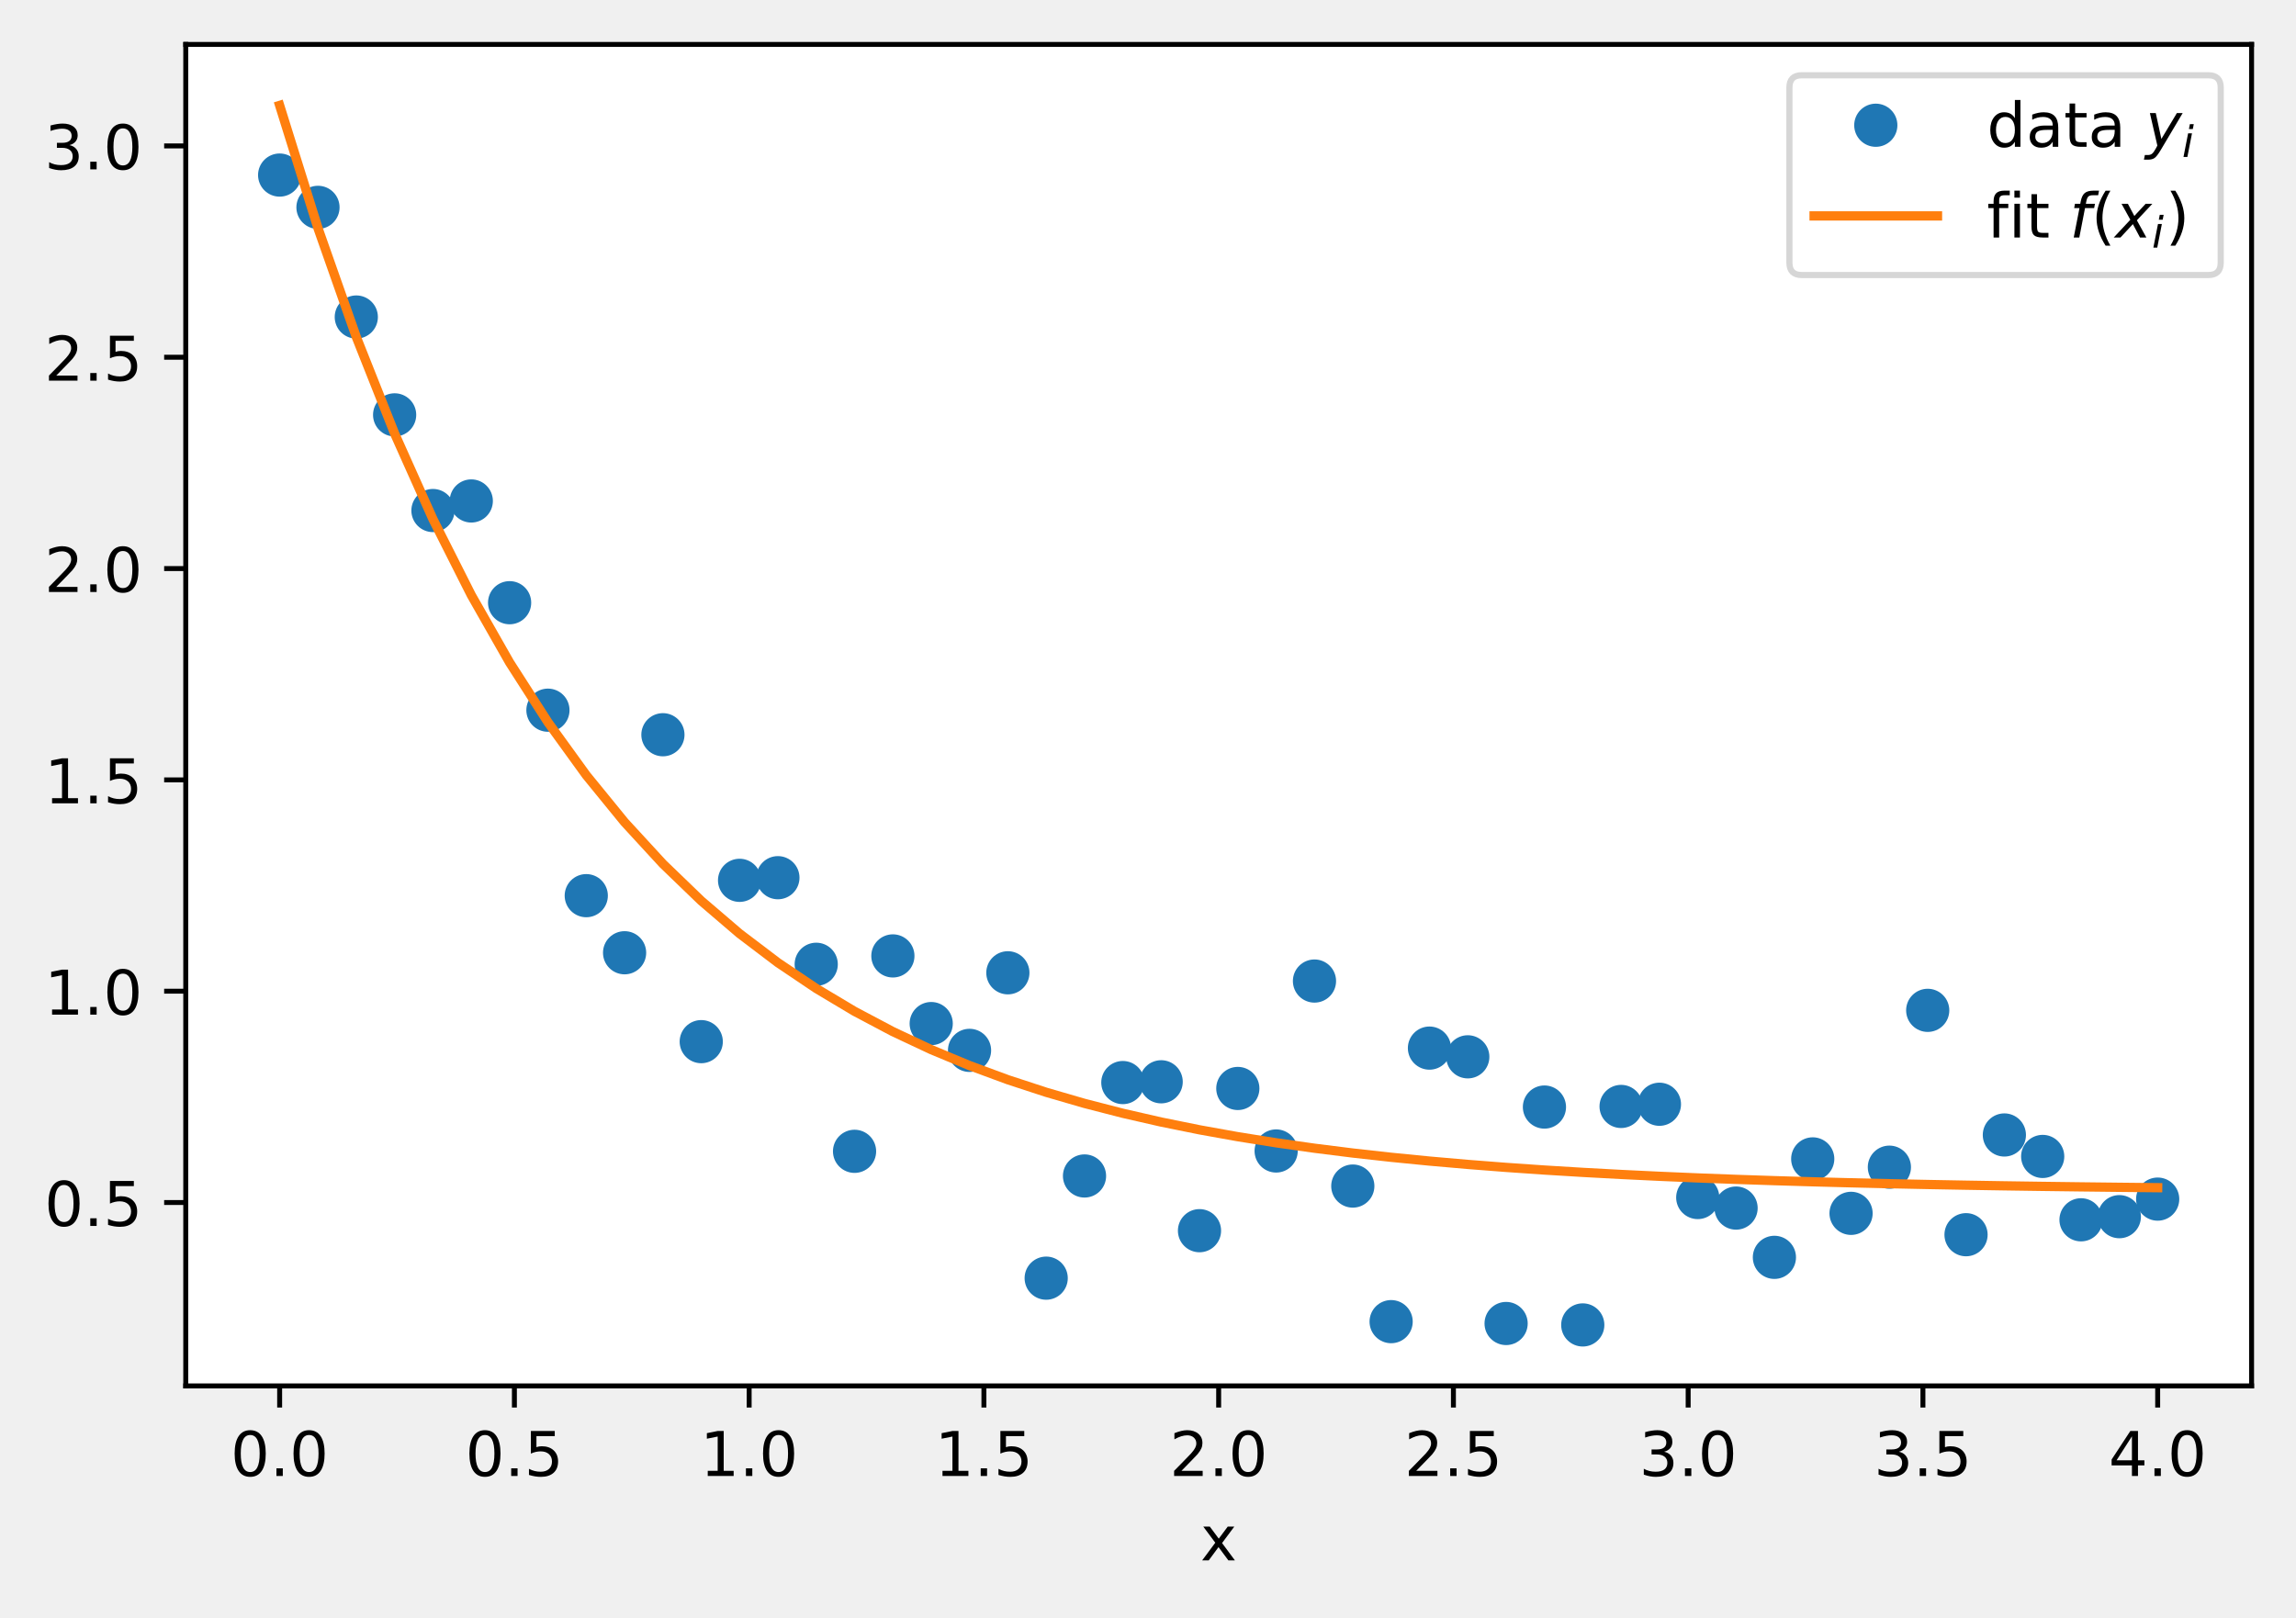
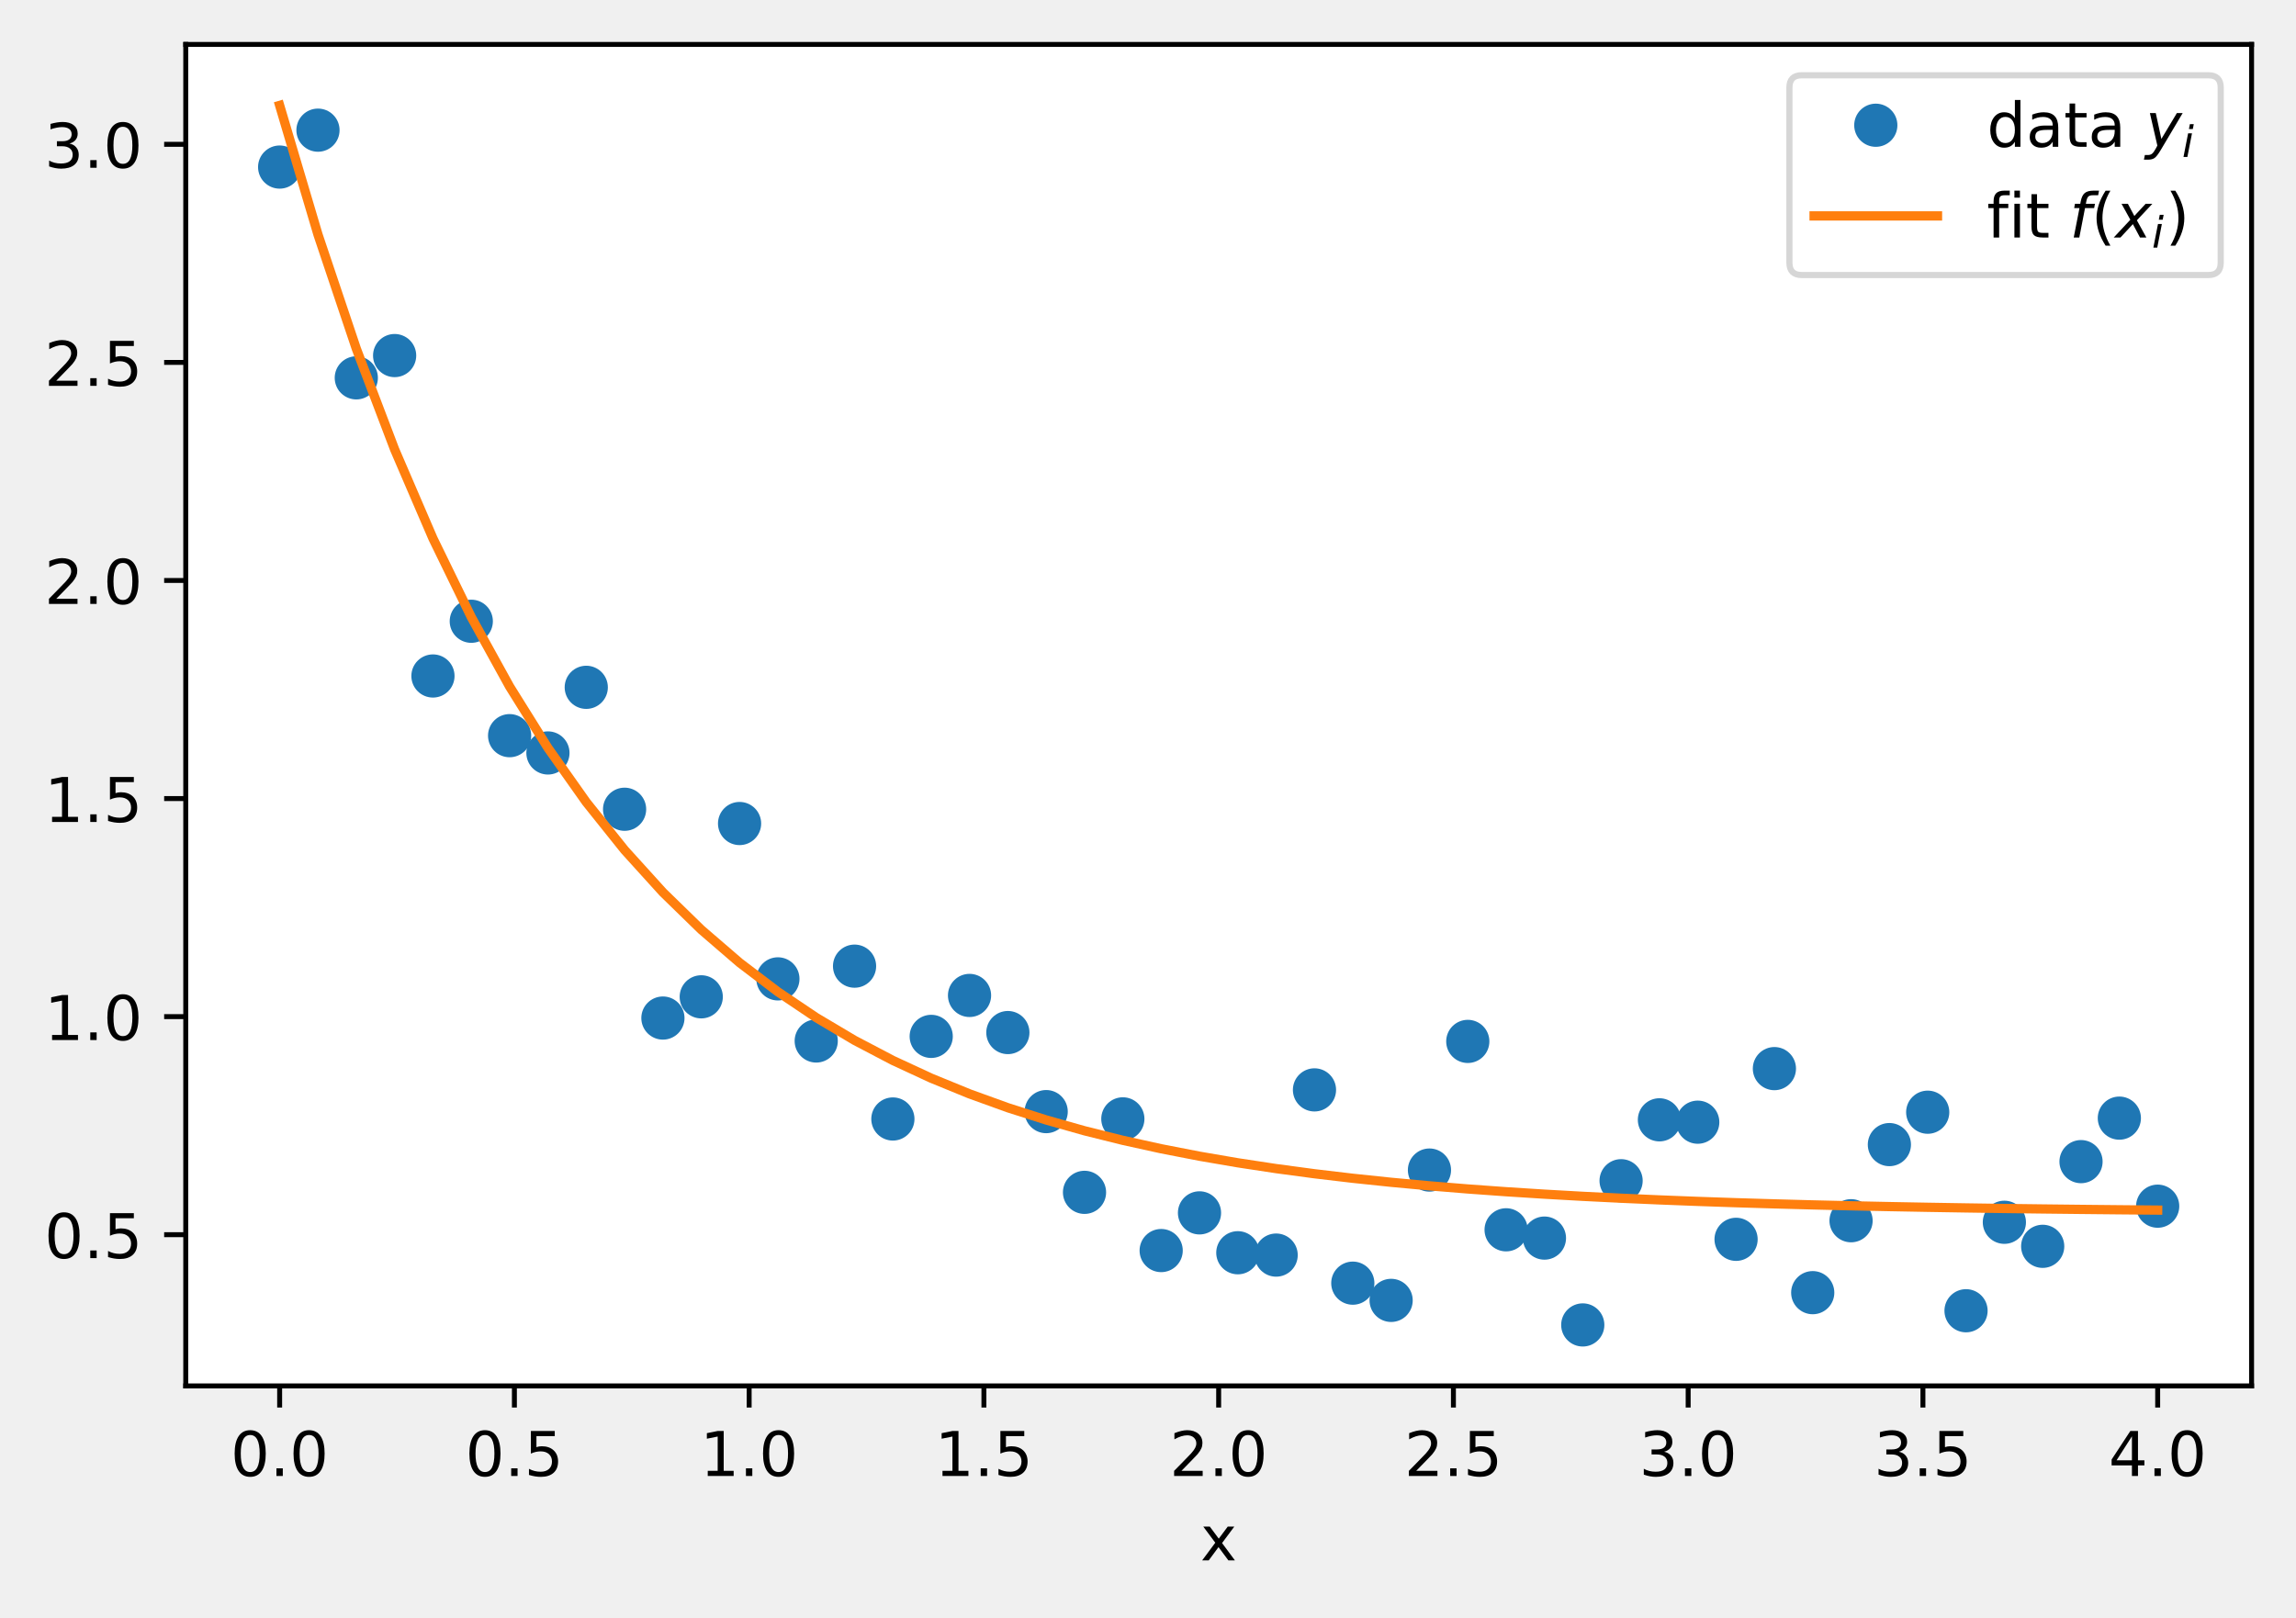
<svg xmlns="http://www.w3.org/2000/svg" xmlns:xlink="http://www.w3.org/1999/xlink" height="262.196pt" version="1.1" viewBox="0 0 372.103 262.196" width="372.103pt">
  <defs>
    <style type="text/css">*{stroke-linecap:butt;stroke-linejoin:round;}</style>
  </defs>
  <g id="figure_1">
    <g id="patch_1">
      <path d="M 0 262.196  L 372.103 262.196  L 372.103 0  L 0 0  z " style="fill:none;" />
    </g>
    <g id="axes_1">
      <g id="patch_2">
        <path d="M 30.103 224.64  L 364.903 224.64  L 364.903 7.2  L 30.103 7.2  z " style="fill:#ffffff;" />
      </g>
      <g id="matplotlib.axis_1">
        <g id="xtick_1">
          <g id="line2d_1">
            <defs>
-               <path d="M 0 0  L 0 3.5  " id="m6d0d1f02db" style="stroke:#000000;stroke-width:0.8;" />
-             </defs>
-             <g>
-               <use style="stroke:#000000;stroke-width:0.8;" x="45.321" xlink:href="#m6d0d1f02db" y="224.64" />
+               <path d="M 0 0  L 0 3.5  " id="m83b0e7fccc" style="stroke:#000000;stroke-width:0.8;" />
+             </defs>
+             <g>
+               <use style="stroke:#000000;stroke-width:0.8;" x="45.321" xlink:href="#m83b0e7fccc" y="224.64" />
            </g>
          </g>
          <g id="text_1">
            <g transform="translate(37.36974 239.2384)scale(0.1 -0.1)">
              <defs>
                <path d="M 31.781 66.406  Q 24.172 66.406 20.328 58.906  Q 16.5 51.422 16.5 36.375  Q 16.5 21.391 20.328 13.891  Q 24.172 6.391 31.781 6.391  Q 39.453 6.391 43.281 13.891  Q 47.125 21.391 47.125 36.375  Q 47.125 51.422 43.281 58.906  Q 39.453 66.406 31.781 66.406  z M 31.781 74.219  Q 44.047 74.219 50.516 64.516  Q 56.984 54.828 56.984 36.375  Q 56.984 17.969 50.516 8.266  Q 44.047 -1.422 31.781 -1.422  Q 19.531 -1.422 13.062 8.266  Q 6.594 17.969 6.594 36.375  Q 6.594 54.828 13.062 64.516  Q 19.531 74.219 31.781 74.219  z " id="DejaVuSans-48" />
                <path d="M 10.688 12.406  L 21 12.406  L 21 0  L 10.688 0  z " id="DejaVuSans-46" />
              </defs>
              <use xlink:href="#DejaVuSans-48" />
              <use x="63.623" xlink:href="#DejaVuSans-46" />
              <use x="95.41" xlink:href="#DejaVuSans-48" />
            </g>
          </g>
        </g>
        <g id="xtick_2">
          <g id="line2d_2">
            <g>
-               <use style="stroke:#000000;stroke-width:0.8;" x="83.367" xlink:href="#m6d0d1f02db" y="224.64" />
+               <use style="stroke:#000000;stroke-width:0.8;" x="83.367" xlink:href="#m83b0e7fccc" y="224.64" />
            </g>
          </g>
          <g id="text_2">
            <g transform="translate(75.4152 239.2384)scale(0.1 -0.1)">
              <defs>
                <path d="M 10.797 72.906  L 49.516 72.906  L 49.516 64.594  L 19.828 64.594  L 19.828 46.734  Q 21.969 47.469 24.109 47.828  Q 26.266 48.188 28.422 48.188  Q 40.625 48.188 47.75 41.5  Q 54.891 34.812 54.891 23.391  Q 54.891 11.625 47.562 5.094  Q 40.234 -1.422 26.906 -1.422  Q 22.312 -1.422 17.547 -0.641  Q 12.797 0.141 7.719 1.703  L 7.719 11.625  Q 12.109 9.234 16.797 8.062  Q 21.484 6.891 26.703 6.891  Q 35.156 6.891 40.078 11.328  Q 45.016 15.766 45.016 23.391  Q 45.016 31 40.078 35.438  Q 35.156 39.891 26.703 39.891  Q 22.75 39.891 18.812 39.016  Q 14.891 38.141 10.797 36.281  z " id="DejaVuSans-53" />
              </defs>
              <use xlink:href="#DejaVuSans-48" />
              <use x="63.623" xlink:href="#DejaVuSans-46" />
              <use x="95.41" xlink:href="#DejaVuSans-53" />
            </g>
          </g>
        </g>
        <g id="xtick_3">
          <g id="line2d_3">
            <g>
-               <use style="stroke:#000000;stroke-width:0.8;" x="121.412" xlink:href="#m6d0d1f02db" y="224.64" />
+               <use style="stroke:#000000;stroke-width:0.8;" x="121.412" xlink:href="#m83b0e7fccc" y="224.64" />
            </g>
          </g>
          <g id="text_3">
            <g transform="translate(113.4607 239.2384)scale(0.1 -0.1)">
              <defs>
                <path d="M 12.406 8.297  L 28.516 8.297  L 28.516 63.922  L 10.984 60.406  L 10.984 69.391  L 28.422 72.906  L 38.281 72.906  L 38.281 8.297  L 54.391 8.297  L 54.391 0  L 12.406 0  z " id="DejaVuSans-49" />
              </defs>
              <use xlink:href="#DejaVuSans-49" />
              <use x="63.623" xlink:href="#DejaVuSans-46" />
              <use x="95.41" xlink:href="#DejaVuSans-48" />
            </g>
          </g>
        </g>
        <g id="xtick_4">
          <g id="line2d_4">
            <g>
-               <use style="stroke:#000000;stroke-width:0.8;" x="159.458" xlink:href="#m6d0d1f02db" y="224.64" />
+               <use style="stroke:#000000;stroke-width:0.8;" x="159.458" xlink:href="#m83b0e7fccc" y="224.64" />
            </g>
          </g>
          <g id="text_4">
            <g transform="translate(151.5061 239.2384)scale(0.1 -0.1)">
              <use xlink:href="#DejaVuSans-49" />
              <use x="63.623" xlink:href="#DejaVuSans-46" />
              <use x="95.41" xlink:href="#DejaVuSans-53" />
            </g>
          </g>
        </g>
        <g id="xtick_5">
          <g id="line2d_5">
            <g>
-               <use style="stroke:#000000;stroke-width:0.8;" x="197.503" xlink:href="#m6d0d1f02db" y="224.64" />
+               <use style="stroke:#000000;stroke-width:0.8;" x="197.503" xlink:href="#m83b0e7fccc" y="224.64" />
            </g>
          </g>
          <g id="text_5">
            <g transform="translate(189.5516 239.2384)scale(0.1 -0.1)">
              <defs>
                <path d="M 19.188 8.297  L 53.609 8.297  L 53.609 0  L 7.328 0  L 7.328 8.297  Q 12.938 14.109 22.625 23.891  Q 32.328 33.688 34.812 36.531  Q 39.547 41.844 41.422 45.531  Q 43.312 49.219 43.312 52.781  Q 43.312 58.594 39.234 62.25  Q 35.156 65.922 28.609 65.922  Q 23.969 65.922 18.812 64.312  Q 13.672 62.703 7.812 59.422  L 7.812 69.391  Q 13.766 71.781 18.938 73  Q 24.125 74.219 28.422 74.219  Q 39.75 74.219 46.484 68.547  Q 53.219 62.891 53.219 53.422  Q 53.219 48.922 51.531 44.891  Q 49.859 40.875 45.406 35.406  Q 44.188 33.984 37.641 27.219  Q 31.109 20.453 19.188 8.297  z " id="DejaVuSans-50" />
              </defs>
              <use xlink:href="#DejaVuSans-50" />
              <use x="63.623" xlink:href="#DejaVuSans-46" />
              <use x="95.41" xlink:href="#DejaVuSans-48" />
            </g>
          </g>
        </g>
        <g id="xtick_6">
          <g id="line2d_6">
            <g>
-               <use style="stroke:#000000;stroke-width:0.8;" x="235.549" xlink:href="#m6d0d1f02db" y="224.64" />
+               <use style="stroke:#000000;stroke-width:0.8;" x="235.549" xlink:href="#m83b0e7fccc" y="224.64" />
            </g>
          </g>
          <g id="text_6">
            <g transform="translate(227.597 239.2384)scale(0.1 -0.1)">
              <use xlink:href="#DejaVuSans-50" />
              <use x="63.623" xlink:href="#DejaVuSans-46" />
              <use x="95.41" xlink:href="#DejaVuSans-53" />
            </g>
          </g>
        </g>
        <g id="xtick_7">
          <g id="line2d_7">
            <g>
-               <use style="stroke:#000000;stroke-width:0.8;" x="273.594" xlink:href="#m6d0d1f02db" y="224.64" />
+               <use style="stroke:#000000;stroke-width:0.8;" x="273.594" xlink:href="#m83b0e7fccc" y="224.64" />
            </g>
          </g>
          <g id="text_7">
            <g transform="translate(265.6425 239.2384)scale(0.1 -0.1)">
              <defs>
                <path d="M 40.578 39.312  Q 47.656 37.797 51.625 33  Q 55.609 28.219 55.609 21.188  Q 55.609 10.406 48.188 4.484  Q 40.766 -1.422 27.094 -1.422  Q 22.516 -1.422 17.656 -0.516  Q 12.797 0.391 7.625 2.203  L 7.625 11.719  Q 11.719 9.328 16.594 8.109  Q 21.484 6.891 26.812 6.891  Q 36.078 6.891 40.938 10.547  Q 45.797 14.203 45.797 21.188  Q 45.797 27.641 41.281 31.266  Q 36.766 34.906 28.719 34.906  L 20.219 34.906  L 20.219 43.016  L 29.109 43.016  Q 36.375 43.016 40.234 45.922  Q 44.094 48.828 44.094 54.297  Q 44.094 59.906 40.109 62.906  Q 36.141 65.922 28.719 65.922  Q 24.656 65.922 20.016 65.031  Q 15.375 64.156 9.812 62.312  L 9.812 71.094  Q 15.438 72.656 20.344 73.438  Q 25.25 74.219 29.594 74.219  Q 40.828 74.219 47.359 69.109  Q 53.906 64.016 53.906 55.328  Q 53.906 49.266 50.438 45.094  Q 46.969 40.922 40.578 39.312  z " id="DejaVuSans-51" />
              </defs>
              <use xlink:href="#DejaVuSans-51" />
              <use x="63.623" xlink:href="#DejaVuSans-46" />
              <use x="95.41" xlink:href="#DejaVuSans-48" />
            </g>
          </g>
        </g>
        <g id="xtick_8">
          <g id="line2d_8">
            <g>
-               <use style="stroke:#000000;stroke-width:0.8;" x="311.639" xlink:href="#m6d0d1f02db" y="224.64" />
+               <use style="stroke:#000000;stroke-width:0.8;" x="311.639" xlink:href="#m83b0e7fccc" y="224.64" />
            </g>
          </g>
          <g id="text_8">
            <g transform="translate(303.6879 239.2384)scale(0.1 -0.1)">
              <use xlink:href="#DejaVuSans-51" />
              <use x="63.623" xlink:href="#DejaVuSans-46" />
              <use x="95.41" xlink:href="#DejaVuSans-53" />
            </g>
          </g>
        </g>
        <g id="xtick_9">
          <g id="line2d_9">
            <g>
-               <use style="stroke:#000000;stroke-width:0.8;" x="349.685" xlink:href="#m6d0d1f02db" y="224.64" />
+               <use style="stroke:#000000;stroke-width:0.8;" x="349.685" xlink:href="#m83b0e7fccc" y="224.64" />
            </g>
          </g>
          <g id="text_9">
            <g transform="translate(341.7334 239.2384)scale(0.1 -0.1)">
              <defs>
                <path d="M 37.797 64.312  L 12.891 25.391  L 37.797 25.391  z M 35.203 72.906  L 47.609 72.906  L 47.609 25.391  L 58.016 25.391  L 58.016 17.188  L 47.609 17.188  L 47.609 0  L 37.797 0  L 37.797 17.188  L 4.891 17.188  L 4.891 26.703  z " id="DejaVuSans-52" />
              </defs>
              <use xlink:href="#DejaVuSans-52" />
              <use x="63.623" xlink:href="#DejaVuSans-46" />
              <use x="95.41" xlink:href="#DejaVuSans-48" />
            </g>
          </g>
        </g>
        <g id="text_10">
          <g transform="translate(194.5437 252.9166)scale(0.1 -0.1)">
            <defs>
              <path d="M 54.891 54.688  L 35.109 28.078  L 55.906 0  L 45.312 0  L 29.391 21.484  L 13.484 0  L 2.875 0  L 24.125 28.609  L 4.688 54.688  L 15.281 54.688  L 29.781 35.203  L 44.281 54.688  z " id="DejaVuSans-120" />
            </defs>
            <use xlink:href="#DejaVuSans-120" />
          </g>
        </g>
      </g>
      <g id="matplotlib.axis_2">
        <g id="ytick_1">
          <g id="line2d_10">
            <defs>
-               <path d="M 0 0  L -3.5 0  " id="mc72e13eeb6" style="stroke:#000000;stroke-width:0.8;" />
-             </defs>
-             <g>
-               <use style="stroke:#000000;stroke-width:0.8;" x="30.103" xlink:href="#mc72e13eeb6" y="194.912" />
+               <path d="M 0 0  L -3.5 0  " id="m82f2e5bacc" style="stroke:#000000;stroke-width:0.8;" />
+             </defs>
+             <g>
+               <use style="stroke:#000000;stroke-width:0.8;" x="30.103" xlink:href="#m82f2e5bacc" y="200.126" />
            </g>
          </g>
          <g id="text_11">
-             <g transform="translate(7.2 198.7108)scale(0.1 -0.1)">
+             <g transform="translate(7.2 203.9256)scale(0.1 -0.1)">
              <use xlink:href="#DejaVuSans-48" />
              <use x="63.623" xlink:href="#DejaVuSans-46" />
              <use x="95.41" xlink:href="#DejaVuSans-53" />
            </g>
          </g>
        </g>
        <g id="ytick_2">
          <g id="line2d_11">
            <g>
-               <use style="stroke:#000000;stroke-width:0.8;" x="30.103" xlink:href="#mc72e13eeb6" y="160.66" />
+               <use style="stroke:#000000;stroke-width:0.8;" x="30.103" xlink:href="#m82f2e5bacc" y="164.78" />
            </g>
          </g>
          <g id="text_12">
-             <g transform="translate(7.2 164.4589)scale(0.1 -0.1)">
+             <g transform="translate(7.2 168.5793)scale(0.1 -0.1)">
              <use xlink:href="#DejaVuSans-49" />
              <use x="63.623" xlink:href="#DejaVuSans-46" />
              <use x="95.41" xlink:href="#DejaVuSans-48" />
            </g>
          </g>
        </g>
        <g id="ytick_3">
          <g id="line2d_12">
            <g>
-               <use style="stroke:#000000;stroke-width:0.8;" x="30.103" xlink:href="#mc72e13eeb6" y="126.408" />
+               <use style="stroke:#000000;stroke-width:0.8;" x="30.103" xlink:href="#m82f2e5bacc" y="129.434" />
            </g>
          </g>
          <g id="text_13">
-             <g transform="translate(7.2 130.2071)scale(0.1 -0.1)">
+             <g transform="translate(7.2 133.2329)scale(0.1 -0.1)">
              <use xlink:href="#DejaVuSans-49" />
              <use x="63.623" xlink:href="#DejaVuSans-46" />
              <use x="95.41" xlink:href="#DejaVuSans-53" />
            </g>
          </g>
        </g>
        <g id="ytick_4">
          <g id="line2d_13">
            <g>
-               <use style="stroke:#000000;stroke-width:0.8;" x="30.103" xlink:href="#mc72e13eeb6" y="92.156" />
+               <use style="stroke:#000000;stroke-width:0.8;" x="30.103" xlink:href="#m82f2e5bacc" y="94.087" />
            </g>
          </g>
          <g id="text_14">
-             <g transform="translate(7.2 95.9553)scale(0.1 -0.1)">
+             <g transform="translate(7.2 97.88648)scale(0.1 -0.1)">
              <use xlink:href="#DejaVuSans-50" />
              <use x="63.623" xlink:href="#DejaVuSans-46" />
              <use x="95.41" xlink:href="#DejaVuSans-48" />
            </g>
          </g>
        </g>
        <g id="ytick_5">
          <g id="line2d_14">
            <g>
-               <use style="stroke:#000000;stroke-width:0.8;" x="30.103" xlink:href="#mc72e13eeb6" y="57.904" />
+               <use style="stroke:#000000;stroke-width:0.8;" x="30.103" xlink:href="#m82f2e5bacc" y="58.741" />
            </g>
          </g>
          <g id="text_15">
-             <g transform="translate(7.2 61.70348)scale(0.1 -0.1)">
+             <g transform="translate(7.2 62.5401)scale(0.1 -0.1)">
              <use xlink:href="#DejaVuSans-50" />
              <use x="63.623" xlink:href="#DejaVuSans-46" />
              <use x="95.41" xlink:href="#DejaVuSans-53" />
            </g>
          </g>
        </g>
        <g id="ytick_6">
          <g id="line2d_15">
            <g>
-               <use style="stroke:#000000;stroke-width:0.8;" x="30.103" xlink:href="#mc72e13eeb6" y="23.652" />
+               <use style="stroke:#000000;stroke-width:0.8;" x="30.103" xlink:href="#m82f2e5bacc" y="23.394" />
            </g>
          </g>
          <g id="text_16">
-             <g transform="translate(7.2 27.45166)scale(0.1 -0.1)">
+             <g transform="translate(7.2 27.19371)scale(0.1 -0.1)">
              <use xlink:href="#DejaVuSans-51" />
              <use x="63.623" xlink:href="#DejaVuSans-46" />
              <use x="95.41" xlink:href="#DejaVuSans-48" />
            </g>
          </g>
        </g>
      </g>
      <g id="line2d_16">
        <defs>
-           <path d="M 0 3  C 0.796 3 1.559 2.684 2.121 2.121  C 2.684 1.559 3 0.796 3 0  C 3 -0.796 2.684 -1.559 2.121 -2.121  C 1.559 -2.684 0.796 -3 0 -3  C -0.796 -3 -1.559 -2.684 -2.121 -2.121  C -2.684 -1.559 -3 -0.796 -3 0  C -3 0.796 -2.684 1.559 -2.121 2.121  C -1.559 2.684 -0.796 3 0 3  z " id="m862b3128be" style="stroke:#1f77b4;" />
+           <path d="M 0 3  C 0.796 3 1.559 2.684 2.121 2.121  C 2.684 1.559 3 0.796 3 0  C 3 -0.796 2.684 -1.559 2.121 -2.121  C 1.559 -2.684 0.796 -3 0 -3  C -0.796 -3 -1.559 -2.684 -2.121 -2.121  C -2.684 -1.559 -3 -0.796 -3 0  C -3 0.796 -2.684 1.559 -2.121 2.121  C -1.559 2.684 -0.796 3 0 3  z " id="mff1ff26189" style="stroke:#1f77b4;" />
        </defs>
-         <g clip-path="url(#pc75cff47f0)">
-           <use style="fill:#1f77b4;stroke:#1f77b4;" x="45.321" xlink:href="#m862b3128be" y="28.376" />
-           <use style="fill:#1f77b4;stroke:#1f77b4;" x="51.533" xlink:href="#m862b3128be" y="33.61" />
-           <use style="fill:#1f77b4;stroke:#1f77b4;" x="57.744" xlink:href="#m862b3128be" y="51.385" />
-           <use style="fill:#1f77b4;stroke:#1f77b4;" x="63.956" xlink:href="#m862b3128be" y="67.245" />
-           <use style="fill:#1f77b4;stroke:#1f77b4;" x="70.167" xlink:href="#m862b3128be" y="82.752" />
-           <use style="fill:#1f77b4;stroke:#1f77b4;" x="76.379" xlink:href="#m862b3128be" y="81.2" />
-           <use style="fill:#1f77b4;stroke:#1f77b4;" x="82.59" xlink:href="#m862b3128be" y="97.691" />
-           <use style="fill:#1f77b4;stroke:#1f77b4;" x="88.802" xlink:href="#m862b3128be" y="115.113" />
-           <use style="fill:#1f77b4;stroke:#1f77b4;" x="95.013" xlink:href="#m862b3128be" y="145.176" />
-           <use style="fill:#1f77b4;stroke:#1f77b4;" x="101.225" xlink:href="#m862b3128be" y="154.43" />
-           <use style="fill:#1f77b4;stroke:#1f77b4;" x="107.436" xlink:href="#m862b3128be" y="119.091" />
-           <use style="fill:#1f77b4;stroke:#1f77b4;" x="113.648" xlink:href="#m862b3128be" y="168.838" />
-           <use style="fill:#1f77b4;stroke:#1f77b4;" x="119.859" xlink:href="#m862b3128be" y="142.691" />
-           <use style="fill:#1f77b4;stroke:#1f77b4;" x="126.071" xlink:href="#m862b3128be" y="142.264" />
-           <use style="fill:#1f77b4;stroke:#1f77b4;" x="132.282" xlink:href="#m862b3128be" y="156.297" />
-           <use style="fill:#1f77b4;stroke:#1f77b4;" x="138.494" xlink:href="#m862b3128be" y="186.615" />
-           <use style="fill:#1f77b4;stroke:#1f77b4;" x="144.705" xlink:href="#m862b3128be" y="154.942" />
-           <use style="fill:#1f77b4;stroke:#1f77b4;" x="150.917" xlink:href="#m862b3128be" y="165.909" />
-           <use style="fill:#1f77b4;stroke:#1f77b4;" x="157.128" xlink:href="#m862b3128be" y="170.253" />
-           <use style="fill:#1f77b4;stroke:#1f77b4;" x="163.34" xlink:href="#m862b3128be" y="157.677" />
-           <use style="fill:#1f77b4;stroke:#1f77b4;" x="169.551" xlink:href="#m862b3128be" y="207.174" />
-           <use style="fill:#1f77b4;stroke:#1f77b4;" x="175.763" xlink:href="#m862b3128be" y="190.611" />
-           <use style="fill:#1f77b4;stroke:#1f77b4;" x="181.974" xlink:href="#m862b3128be" y="175.47" />
-           <use style="fill:#1f77b4;stroke:#1f77b4;" x="188.186" xlink:href="#m862b3128be" y="175.345" />
-           <use style="fill:#1f77b4;stroke:#1f77b4;" x="194.397" xlink:href="#m862b3128be" y="199.479" />
-           <use style="fill:#1f77b4;stroke:#1f77b4;" x="200.609" xlink:href="#m862b3128be" y="176.427" />
-           <use style="fill:#1f77b4;stroke:#1f77b4;" x="206.82" xlink:href="#m862b3128be" y="186.559" />
-           <use style="fill:#1f77b4;stroke:#1f77b4;" x="213.032" xlink:href="#m862b3128be" y="159.015" />
-           <use style="fill:#1f77b4;stroke:#1f77b4;" x="219.243" xlink:href="#m862b3128be" y="192.246" />
-           <use style="fill:#1f77b4;stroke:#1f77b4;" x="225.455" xlink:href="#m862b3128be" y="214.222" />
-           <use style="fill:#1f77b4;stroke:#1f77b4;" x="231.666" xlink:href="#m862b3128be" y="169.885" />
-           <use style="fill:#1f77b4;stroke:#1f77b4;" x="237.878" xlink:href="#m862b3128be" y="171.298" />
-           <use style="fill:#1f77b4;stroke:#1f77b4;" x="244.089" xlink:href="#m862b3128be" y="214.522" />
-           <use style="fill:#1f77b4;stroke:#1f77b4;" x="250.301" xlink:href="#m862b3128be" y="179.439" />
-           <use style="fill:#1f77b4;stroke:#1f77b4;" x="256.512" xlink:href="#m862b3128be" y="214.756" />
-           <use style="fill:#1f77b4;stroke:#1f77b4;" x="262.724" xlink:href="#m862b3128be" y="179.341" />
-           <use style="fill:#1f77b4;stroke:#1f77b4;" x="268.935" xlink:href="#m862b3128be" y="178.986" />
-           <use style="fill:#1f77b4;stroke:#1f77b4;" x="275.147" xlink:href="#m862b3128be" y="194.104" />
-           <use style="fill:#1f77b4;stroke:#1f77b4;" x="281.358" xlink:href="#m862b3128be" y="195.815" />
-           <use style="fill:#1f77b4;stroke:#1f77b4;" x="287.57" xlink:href="#m862b3128be" y="203.801" />
-           <use style="fill:#1f77b4;stroke:#1f77b4;" x="293.781" xlink:href="#m862b3128be" y="187.843" />
-           <use style="fill:#1f77b4;stroke:#1f77b4;" x="299.993" xlink:href="#m862b3128be" y="196.668" />
-           <use style="fill:#1f77b4;stroke:#1f77b4;" x="306.204" xlink:href="#m862b3128be" y="189.186" />
-           <use style="fill:#1f77b4;stroke:#1f77b4;" x="312.416" xlink:href="#m862b3128be" y="163.765" />
-           <use style="fill:#1f77b4;stroke:#1f77b4;" x="318.627" xlink:href="#m862b3128be" y="200.131" />
-           <use style="fill:#1f77b4;stroke:#1f77b4;" x="324.839" xlink:href="#m862b3128be" y="183.965" />
-           <use style="fill:#1f77b4;stroke:#1f77b4;" x="331.05" xlink:href="#m862b3128be" y="187.445" />
-           <use style="fill:#1f77b4;stroke:#1f77b4;" x="337.262" xlink:href="#m862b3128be" y="197.715" />
-           <use style="fill:#1f77b4;stroke:#1f77b4;" x="343.473" xlink:href="#m862b3128be" y="197.208" />
-           <use style="fill:#1f77b4;stroke:#1f77b4;" x="349.685" xlink:href="#m862b3128be" y="194.361" />
+         <g clip-path="url(#pce4f9032c9)">
+           <use style="fill:#1f77b4;stroke:#1f77b4;" x="45.321" xlink:href="#mff1ff26189" y="27.08" />
+           <use style="fill:#1f77b4;stroke:#1f77b4;" x="51.533" xlink:href="#mff1ff26189" y="21.098" />
+           <use style="fill:#1f77b4;stroke:#1f77b4;" x="57.744" xlink:href="#mff1ff26189" y="61.245" />
+           <use style="fill:#1f77b4;stroke:#1f77b4;" x="63.956" xlink:href="#mff1ff26189" y="57.633" />
+           <use style="fill:#1f77b4;stroke:#1f77b4;" x="70.167" xlink:href="#mff1ff26189" y="109.568" />
+           <use style="fill:#1f77b4;stroke:#1f77b4;" x="76.379" xlink:href="#mff1ff26189" y="100.698" />
+           <use style="fill:#1f77b4;stroke:#1f77b4;" x="82.59" xlink:href="#mff1ff26189" y="119.242" />
+           <use style="fill:#1f77b4;stroke:#1f77b4;" x="88.802" xlink:href="#mff1ff26189" y="122.045" />
+           <use style="fill:#1f77b4;stroke:#1f77b4;" x="95.013" xlink:href="#mff1ff26189" y="111.406" />
+           <use style="fill:#1f77b4;stroke:#1f77b4;" x="101.225" xlink:href="#mff1ff26189" y="131.17" />
+           <use style="fill:#1f77b4;stroke:#1f77b4;" x="107.436" xlink:href="#mff1ff26189" y="165.014" />
+           <use style="fill:#1f77b4;stroke:#1f77b4;" x="113.648" xlink:href="#mff1ff26189" y="161.573" />
+           <use style="fill:#1f77b4;stroke:#1f77b4;" x="119.859" xlink:href="#mff1ff26189" y="133.482" />
+           <use style="fill:#1f77b4;stroke:#1f77b4;" x="126.071" xlink:href="#mff1ff26189" y="158.664" />
+           <use style="fill:#1f77b4;stroke:#1f77b4;" x="132.282" xlink:href="#mff1ff26189" y="168.732" />
+           <use style="fill:#1f77b4;stroke:#1f77b4;" x="138.494" xlink:href="#mff1ff26189" y="156.602" />
+           <use style="fill:#1f77b4;stroke:#1f77b4;" x="144.705" xlink:href="#mff1ff26189" y="181.375" />
+           <use style="fill:#1f77b4;stroke:#1f77b4;" x="150.917" xlink:href="#mff1ff26189" y="167.985" />
+           <use style="fill:#1f77b4;stroke:#1f77b4;" x="157.128" xlink:href="#mff1ff26189" y="161.348" />
+           <use style="fill:#1f77b4;stroke:#1f77b4;" x="163.34" xlink:href="#mff1ff26189" y="167.365" />
+           <use style="fill:#1f77b4;stroke:#1f77b4;" x="169.551" xlink:href="#mff1ff26189" y="180.179" />
+           <use style="fill:#1f77b4;stroke:#1f77b4;" x="175.763" xlink:href="#mff1ff26189" y="193.264" />
+           <use style="fill:#1f77b4;stroke:#1f77b4;" x="181.974" xlink:href="#mff1ff26189" y="181.354" />
+           <use style="fill:#1f77b4;stroke:#1f77b4;" x="188.186" xlink:href="#mff1ff26189" y="202.7" />
+           <use style="fill:#1f77b4;stroke:#1f77b4;" x="194.397" xlink:href="#mff1ff26189" y="196.591" />
+           <use style="fill:#1f77b4;stroke:#1f77b4;" x="200.609" xlink:href="#mff1ff26189" y="203.054" />
+           <use style="fill:#1f77b4;stroke:#1f77b4;" x="206.82" xlink:href="#mff1ff26189" y="203.434" />
+           <use style="fill:#1f77b4;stroke:#1f77b4;" x="213.032" xlink:href="#mff1ff26189" y="176.657" />
+           <use style="fill:#1f77b4;stroke:#1f77b4;" x="219.243" xlink:href="#mff1ff26189" y="207.985" />
+           <use style="fill:#1f77b4;stroke:#1f77b4;" x="225.455" xlink:href="#mff1ff26189" y="210.777" />
+           <use style="fill:#1f77b4;stroke:#1f77b4;" x="231.666" xlink:href="#mff1ff26189" y="189.652" />
+           <use style="fill:#1f77b4;stroke:#1f77b4;" x="237.878" xlink:href="#mff1ff26189" y="168.8" />
+           <use style="fill:#1f77b4;stroke:#1f77b4;" x="244.089" xlink:href="#mff1ff26189" y="199.336" />
+           <use style="fill:#1f77b4;stroke:#1f77b4;" x="250.301" xlink:href="#mff1ff26189" y="200.68" />
+           <use style="fill:#1f77b4;stroke:#1f77b4;" x="256.512" xlink:href="#mff1ff26189" y="214.756" />
+           <use style="fill:#1f77b4;stroke:#1f77b4;" x="262.724" xlink:href="#mff1ff26189" y="191.381" />
+           <use style="fill:#1f77b4;stroke:#1f77b4;" x="268.935" xlink:href="#mff1ff26189" y="181.509" />
+           <use style="fill:#1f77b4;stroke:#1f77b4;" x="275.147" xlink:href="#mff1ff26189" y="181.893" />
+           <use style="fill:#1f77b4;stroke:#1f77b4;" x="281.358" xlink:href="#mff1ff26189" y="200.879" />
+           <use style="fill:#1f77b4;stroke:#1f77b4;" x="287.57" xlink:href="#mff1ff26189" y="173.21" />
+           <use style="fill:#1f77b4;stroke:#1f77b4;" x="293.781" xlink:href="#mff1ff26189" y="209.525" />
+           <use style="fill:#1f77b4;stroke:#1f77b4;" x="299.993" xlink:href="#mff1ff26189" y="197.865" />
+           <use style="fill:#1f77b4;stroke:#1f77b4;" x="306.204" xlink:href="#mff1ff26189" y="185.525" />
+           <use style="fill:#1f77b4;stroke:#1f77b4;" x="312.416" xlink:href="#mff1ff26189" y="180.275" />
+           <use style="fill:#1f77b4;stroke:#1f77b4;" x="318.627" xlink:href="#mff1ff26189" y="212.456" />
+           <use style="fill:#1f77b4;stroke:#1f77b4;" x="324.839" xlink:href="#mff1ff26189" y="198.116" />
+           <use style="fill:#1f77b4;stroke:#1f77b4;" x="331.05" xlink:href="#mff1ff26189" y="202.013" />
+           <use style="fill:#1f77b4;stroke:#1f77b4;" x="337.262" xlink:href="#mff1ff26189" y="188.286" />
+           <use style="fill:#1f77b4;stroke:#1f77b4;" x="343.473" xlink:href="#mff1ff26189" y="181.236" />
+           <use style="fill:#1f77b4;stroke:#1f77b4;" x="349.685" xlink:href="#mff1ff26189" y="195.507" />
        </g>
      </g>
      <g id="line2d_17">
-         <path clip-path="url(#pc75cff47f0)" d="M 45.321 17.084  L 51.533 36.978  L 57.744 54.622  L 63.956 70.271  L 70.167 84.151  L 76.379 96.461  L 82.59 107.378  L 88.802 117.061  L 95.013 125.649  L 101.225 133.266  L 107.436 140.021  L 113.648 146.013  L 119.859 151.327  L 126.071 156.039  L 132.282 160.219  L 138.494 163.927  L 144.705 167.215  L 150.917 170.131  L 157.128 172.717  L 163.34 175.011  L 169.551 177.046  L 175.763 178.85  L 181.974 180.45  L 188.186 181.87  L 194.397 183.128  L 200.609 184.245  L 206.82 185.235  L 213.032 186.113  L 219.243 186.892  L 225.455 187.583  L 231.666 188.196  L 237.878 188.739  L 244.089 189.221  L 250.301 189.649  L 256.512 190.028  L 262.724 190.364  L 268.935 190.662  L 275.147 190.927  L 281.358 191.161  L 287.57 191.369  L 293.781 191.554  L 299.993 191.718  L 306.204 191.863  L 312.416 191.992  L 318.627 192.106  L 324.839 192.207  L 331.05 192.297  L 337.262 192.376  L 343.473 192.447  L 349.685 192.51  " style="fill:none;stroke:#ff7f0e;stroke-linecap:square;stroke-width:1.5;" />
+         <path clip-path="url(#pce4f9032c9)" d="M 45.321 17.084  L 51.533 38.018  L 57.744 56.51  L 63.956 72.845  L 70.167 87.275  L 76.379 100.022  L 82.59 111.281  L 88.802 121.228  L 95.013 130.014  L 101.225 137.776  L 107.436 144.632  L 113.648 150.688  L 119.859 156.038  L 126.071 160.764  L 132.282 164.939  L 138.494 168.627  L 144.705 171.884  L 150.917 174.762  L 157.128 177.304  L 163.34 179.549  L 169.551 181.533  L 175.763 183.285  L 181.974 184.833  L 188.186 186.2  L 194.397 187.408  L 200.609 188.475  L 206.82 189.417  L 213.032 190.25  L 219.243 190.985  L 225.455 191.635  L 231.666 192.209  L 237.878 192.716  L 244.089 193.164  L 250.301 193.559  L 256.512 193.909  L 262.724 194.217  L 268.935 194.49  L 275.147 194.731  L 281.358 194.944  L 287.57 195.131  L 293.781 195.298  L 299.993 195.444  L 306.204 195.574  L 312.416 195.688  L 318.627 195.789  L 324.839 195.879  L 331.05 195.957  L 337.262 196.027  L 343.473 196.089  L 349.685 196.143  " style="fill:none;stroke:#ff7f0e;stroke-linecap:square;stroke-width:1.5;" />
      </g>
      <g id="patch_3">
        <path d="M 30.103 224.64  L 30.103 7.2  " style="fill:none;stroke:#000000;stroke-linecap:square;stroke-linejoin:miter;stroke-width:0.8;" />
      </g>
      <g id="patch_4">
        <path d="M 364.903 224.64  L 364.903 7.2  " style="fill:none;stroke:#000000;stroke-linecap:square;stroke-linejoin:miter;stroke-width:0.8;" />
      </g>
      <g id="patch_5">
        <path d="M 30.103 224.64  L 364.903 224.64  " style="fill:none;stroke:#000000;stroke-linecap:square;stroke-linejoin:miter;stroke-width:0.8;" />
      </g>
      <g id="patch_6">
        <path d="M 30.103 7.2  L 364.903 7.2  " style="fill:none;stroke:#000000;stroke-linecap:square;stroke-linejoin:miter;stroke-width:0.8;" />
      </g>
      <g id="legend_1">
        <g id="patch_7">
          <path d="M 292.003 44.578  L 357.903 44.578  Q 359.903 44.578 359.903 42.578  L 359.903 14.2  Q 359.903 12.2 357.903 12.2  L 292.003 12.2  Q 290.003 12.2 290.003 14.2  L 290.003 42.578  Q 290.003 44.578 292.003 44.578  z " style="fill:#ffffff;opacity:0.8;stroke:#cccccc;stroke-linejoin:miter;" />
        </g>
        <g id="line2d_18" />
        <g id="line2d_19">
          <g>
-             <use style="fill:#1f77b4;stroke:#1f77b4;" x="304.003" xlink:href="#m862b3128be" y="20.3" />
+             <use style="fill:#1f77b4;stroke:#1f77b4;" x="304.003" xlink:href="#mff1ff26189" y="20.3" />
          </g>
        </g>
        <g id="text_17">
          <g transform="translate(322.0031 23.8)scale(0.1 -0.1)">
            <defs>
              <path d="M 45.406 46.391  L 45.406 75.984  L 54.391 75.984  L 54.391 0  L 45.406 0  L 45.406 8.203  Q 42.578 3.328 38.25 0.953  Q 33.938 -1.422 27.875 -1.422  Q 17.969 -1.422 11.734 6.484  Q 5.516 14.406 5.516 27.297  Q 5.516 40.188 11.734 48.094  Q 17.969 56 27.875 56  Q 33.938 56 38.25 53.625  Q 42.578 51.266 45.406 46.391  z M 14.797 27.297  Q 14.797 17.391 18.875 11.75  Q 22.953 6.109 30.078 6.109  Q 37.203 6.109 41.297 11.75  Q 45.406 17.391 45.406 27.297  Q 45.406 37.203 41.297 42.844  Q 37.203 48.484 30.078 48.484  Q 22.953 48.484 18.875 42.844  Q 14.797 37.203 14.797 27.297  z " id="DejaVuSans-100" />
              <path d="M 34.281 27.484  Q 23.391 27.484 19.188 25  Q 14.984 22.516 14.984 16.5  Q 14.984 11.719 18.141 8.906  Q 21.297 6.109 26.703 6.109  Q 34.188 6.109 38.703 11.406  Q 43.219 16.703 43.219 25.484  L 43.219 27.484  z M 52.203 31.203  L 52.203 0  L 43.219 0  L 43.219 8.297  Q 40.141 3.328 35.547 0.953  Q 30.953 -1.422 24.312 -1.422  Q 15.922 -1.422 10.953 3.297  Q 6 8.016 6 15.922  Q 6 25.141 12.172 29.828  Q 18.359 34.516 30.609 34.516  L 43.219 34.516  L 43.219 35.406  Q 43.219 41.609 39.141 45  Q 35.062 48.391 27.688 48.391  Q 23 48.391 18.547 47.266  Q 14.109 46.141 10.016 43.891  L 10.016 52.203  Q 14.938 54.109 19.578 55.047  Q 24.219 56 28.609 56  Q 40.484 56 46.344 49.844  Q 52.203 43.703 52.203 31.203  z " id="DejaVuSans-97" />
              <path d="M 18.312 70.219  L 18.312 54.688  L 36.812 54.688  L 36.812 47.703  L 18.312 47.703  L 18.312 18.016  Q 18.312 11.328 20.141 9.422  Q 21.969 7.516 27.594 7.516  L 36.812 7.516  L 36.812 0  L 27.594 0  Q 17.188 0 13.234 3.875  Q 9.281 7.766 9.281 18.016  L 9.281 47.703  L 2.688 47.703  L 2.688 54.688  L 9.281 54.688  L 9.281 70.219  z " id="DejaVuSans-116" />
              <path id="DejaVuSans-32" />
              <path d="M 24.812 -5.078  Q 18.562 -15.578 14.625 -18.188  Q 10.688 -20.797 4.594 -20.797  L -2.484 -20.797  L -0.984 -13.281  L 4.203 -13.281  Q 7.953 -13.281 10.594 -11.234  Q 13.234 -9.188 16.5 -3.219  L 19.281 2  L 7.172 54.688  L 16.703 54.688  L 25.781 12.797  L 50.875 54.688  L 60.297 54.688  z " id="DejaVuSans-Oblique-121" />
              <path d="M 18.312 75.984  L 27.297 75.984  L 25.094 64.594  L 16.109 64.594  z M 14.203 54.688  L 23.188 54.688  L 12.5 0  L 3.516 0  z " id="DejaVuSans-Oblique-105" />
            </defs>
            <use transform="translate(0 0.015625)" xlink:href="#DejaVuSans-100" />
            <use transform="translate(63.47656 0.015625)" xlink:href="#DejaVuSans-97" />
            <use transform="translate(124.7559 0.015625)" xlink:href="#DejaVuSans-116" />
            <use transform="translate(163.9648 0.015625)" xlink:href="#DejaVuSans-97" />
            <use transform="translate(225.2441 0.015625)" xlink:href="#DejaVuSans-32" />
            <use transform="translate(257.0312 0.015625)" xlink:href="#DejaVuSans-Oblique-121" />
            <use transform="translate(316.2109 -16.39062)scale(0.7)" xlink:href="#DejaVuSans-Oblique-105" />
          </g>
        </g>
        <g id="line2d_20">
          <path d="M 294.003 34.998  L 314.003 34.998  " style="fill:none;stroke:#ff7f0e;stroke-linecap:square;stroke-width:1.5;" />
        </g>
        <g id="line2d_21" />
        <g id="text_18">
          <g transform="translate(322.0031 38.49844)scale(0.1 -0.1)">
            <defs>
              <path d="M 37.109 75.984  L 37.109 68.5  L 28.516 68.5  Q 23.688 68.5 21.797 66.547  Q 19.922 64.594 19.922 59.516  L 19.922 54.688  L 34.719 54.688  L 34.719 47.703  L 19.922 47.703  L 19.922 0  L 10.891 0  L 10.891 47.703  L 2.297 47.703  L 2.297 54.688  L 10.891 54.688  L 10.891 58.5  Q 10.891 67.625 15.141 71.797  Q 19.391 75.984 28.609 75.984  z " id="DejaVuSans-102" />
              <path d="M 9.422 54.688  L 18.406 54.688  L 18.406 0  L 9.422 0  z M 9.422 75.984  L 18.406 75.984  L 18.406 64.594  L 9.422 64.594  z " id="DejaVuSans-105" />
              <path d="M 47.797 75.984  L 46.391 68.5  L 37.797 68.5  Q 32.906 68.5 30.688 66.578  Q 28.469 64.656 27.391 59.516  L 26.422 54.688  L 41.219 54.688  L 39.891 47.703  L 25.094 47.703  L 15.828 0  L 6.781 0  L 16.109 47.703  L 7.516 47.703  L 8.797 54.688  L 17.391 54.688  L 18.109 58.5  Q 19.969 68.172 24.625 72.078  Q 29.297 75.984 39.312 75.984  z " id="DejaVuSans-Oblique-102" />
              <path d="M 31 75.875  Q 24.469 64.656 21.281 53.656  Q 18.109 42.672 18.109 31.391  Q 18.109 20.125 21.312 9.062  Q 24.516 -2 31 -13.188  L 23.188 -13.188  Q 15.875 -1.703 12.234 9.375  Q 8.594 20.453 8.594 31.391  Q 8.594 42.281 12.203 53.312  Q 15.828 64.359 23.188 75.875  z " id="DejaVuSans-40" />
              <path d="M 60.016 54.688  L 34.906 27.875  L 50.297 0  L 39.984 0  L 28.422 21.688  L 8.297 0  L -2.594 0  L 24.312 28.812  L 10.016 54.688  L 20.312 54.688  L 30.812 34.906  L 49.125 54.688  z " id="DejaVuSans-Oblique-120" />
              <path d="M 8.016 75.875  L 15.828 75.875  Q 23.141 64.359 26.781 53.312  Q 30.422 42.281 30.422 31.391  Q 30.422 20.453 26.781 9.375  Q 23.141 -1.703 15.828 -13.188  L 8.016 -13.188  Q 14.5 -2 17.703 9.062  Q 20.906 20.125 20.906 31.391  Q 20.906 42.672 17.703 53.656  Q 14.5 64.656 8.016 75.875  z " id="DejaVuSans-41" />
            </defs>
            <use transform="translate(0 0.015625)" xlink:href="#DejaVuSans-102" />
            <use transform="translate(35.20508 0.015625)" xlink:href="#DejaVuSans-105" />
            <use transform="translate(62.98828 0.015625)" xlink:href="#DejaVuSans-116" />
            <use transform="translate(102.1973 0.015625)" xlink:href="#DejaVuSans-32" />
            <use transform="translate(133.9844 0.015625)" xlink:href="#DejaVuSans-Oblique-102" />
            <use transform="translate(169.1895 0.015625)" xlink:href="#DejaVuSans-40" />
            <use transform="translate(208.2031 0.015625)" xlink:href="#DejaVuSans-Oblique-120" />
            <use transform="translate(267.3828 -16.39062)scale(0.7)" xlink:href="#DejaVuSans-Oblique-105" />
            <use transform="translate(289.5654 0.015625)" xlink:href="#DejaVuSans-41" />
          </g>
        </g>
      </g>
    </g>
  </g>
  <defs>
-     <clipPath id="pc75cff47f0">
+     <clipPath id="pce4f9032c9">
      <rect height="217.44" width="334.8" x="30.103" y="7.2" />
    </clipPath>
  </defs>
</svg>
